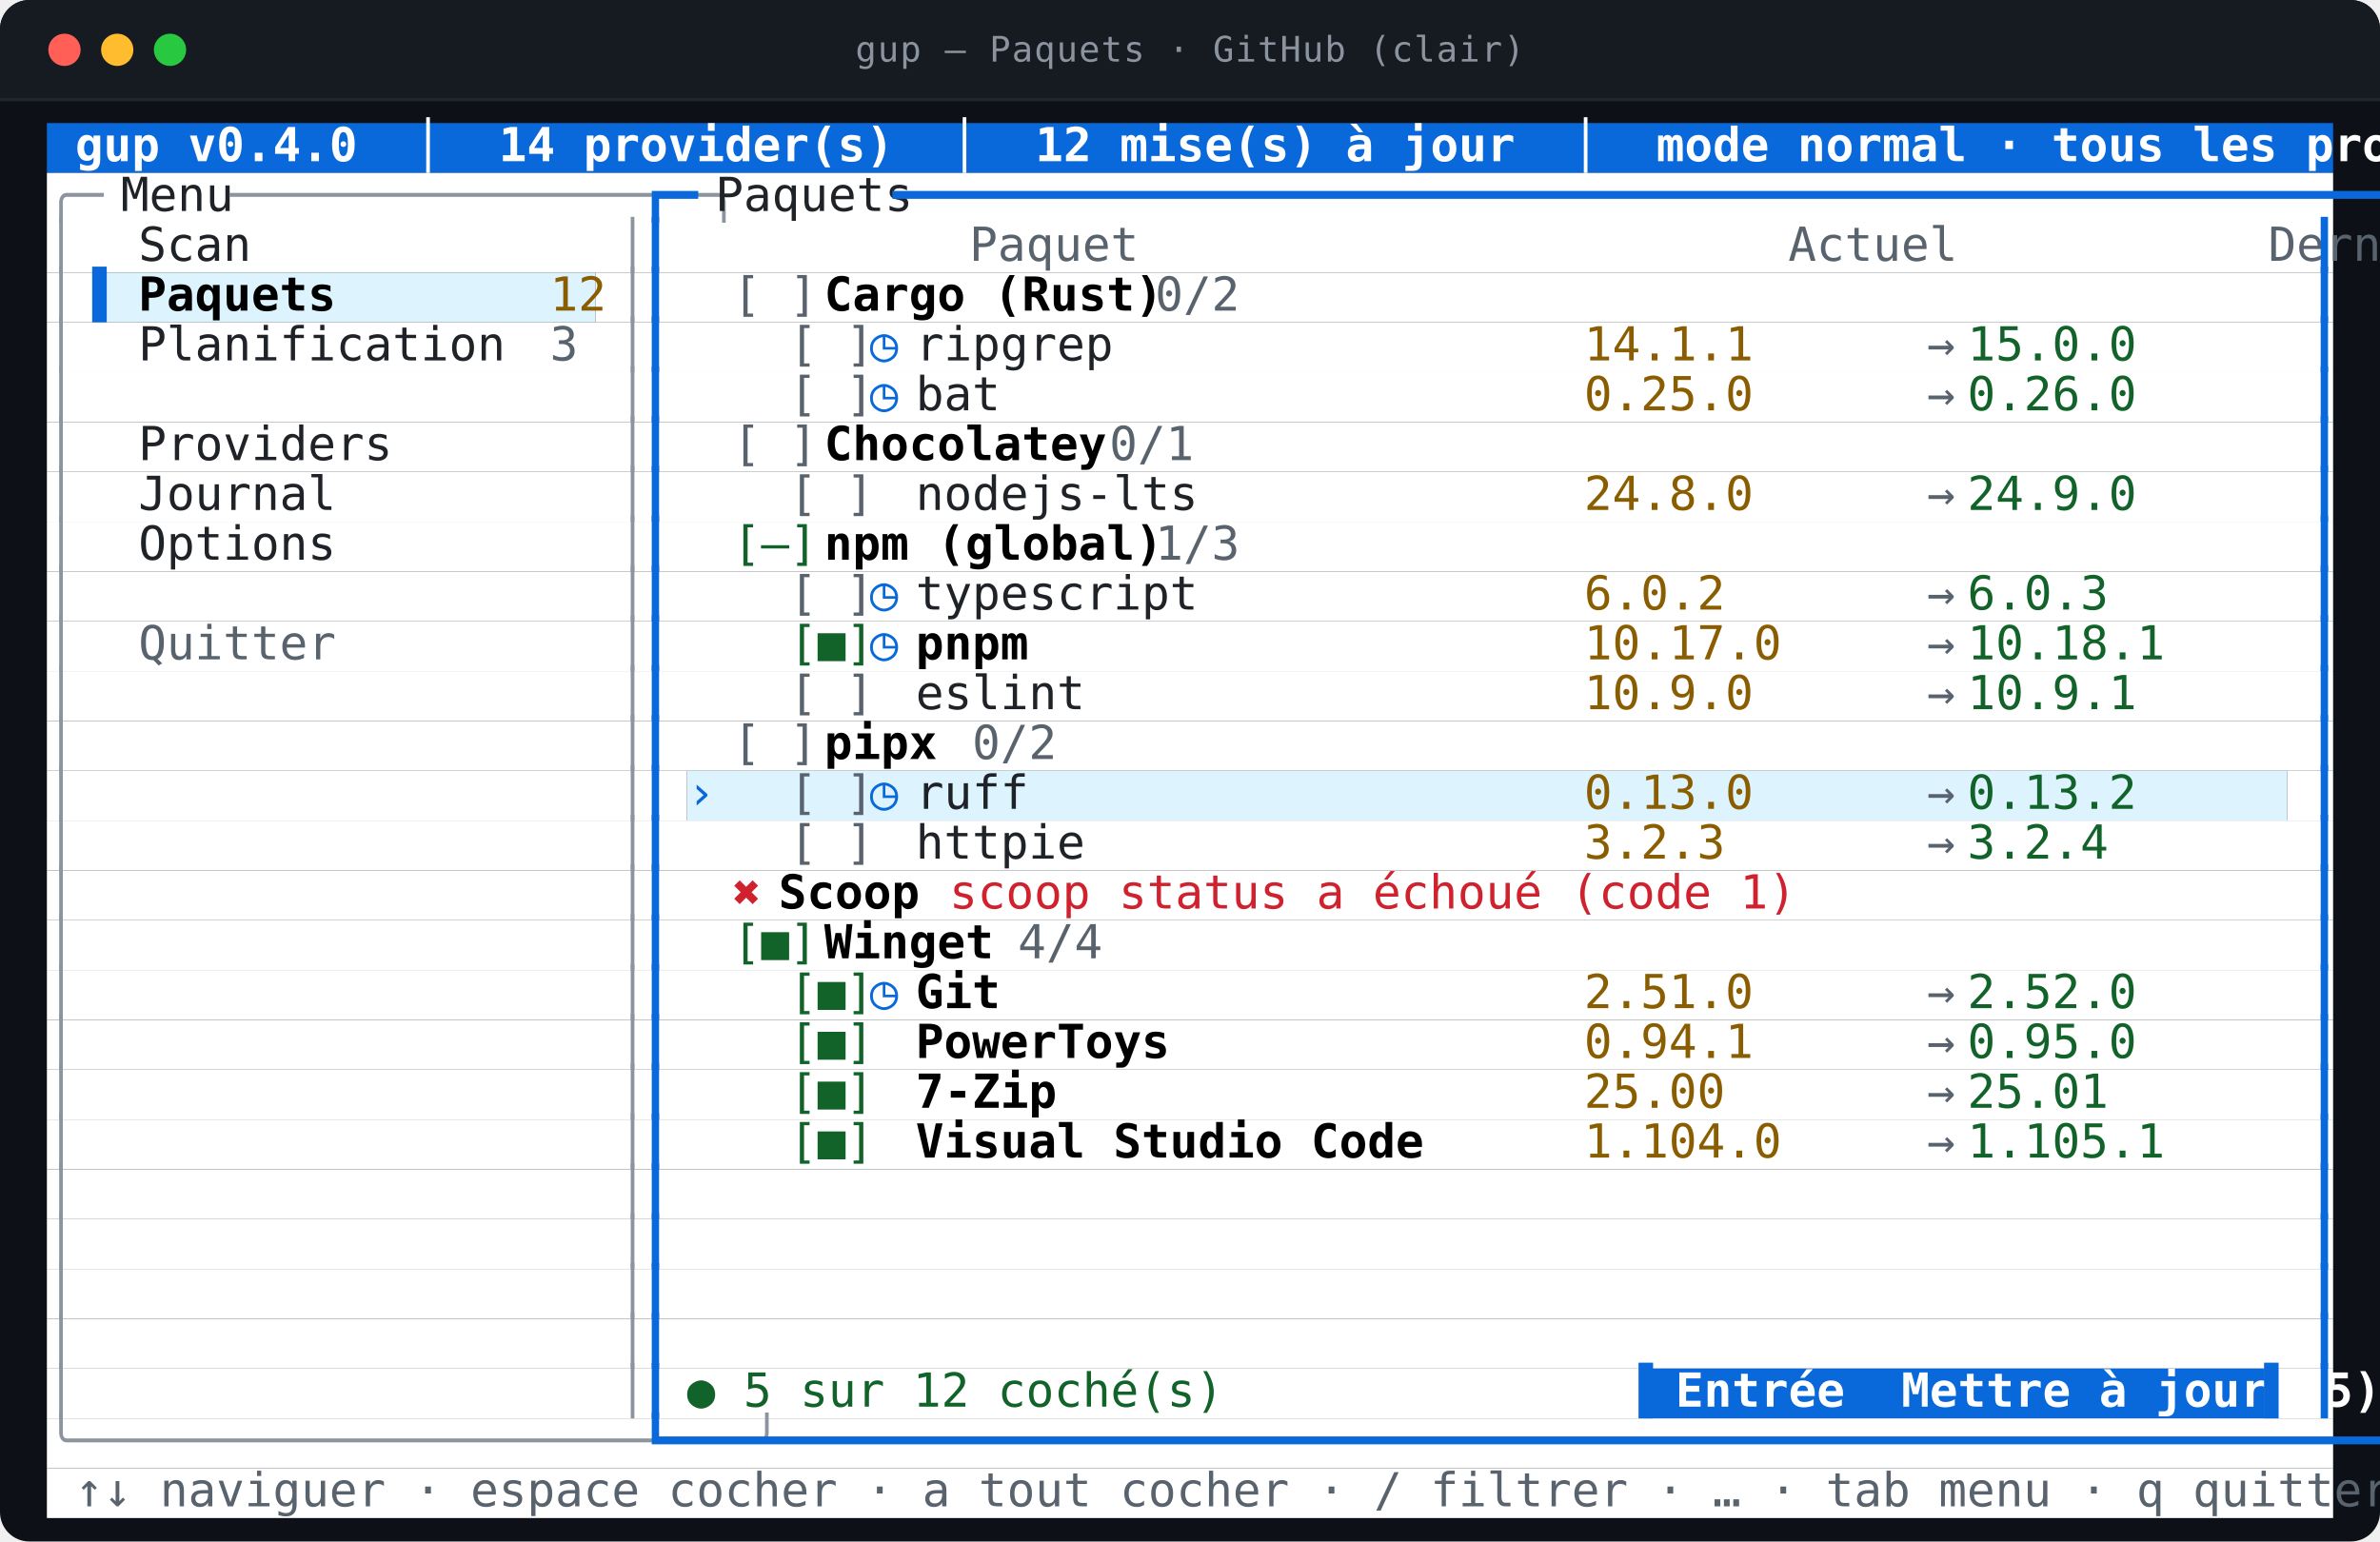
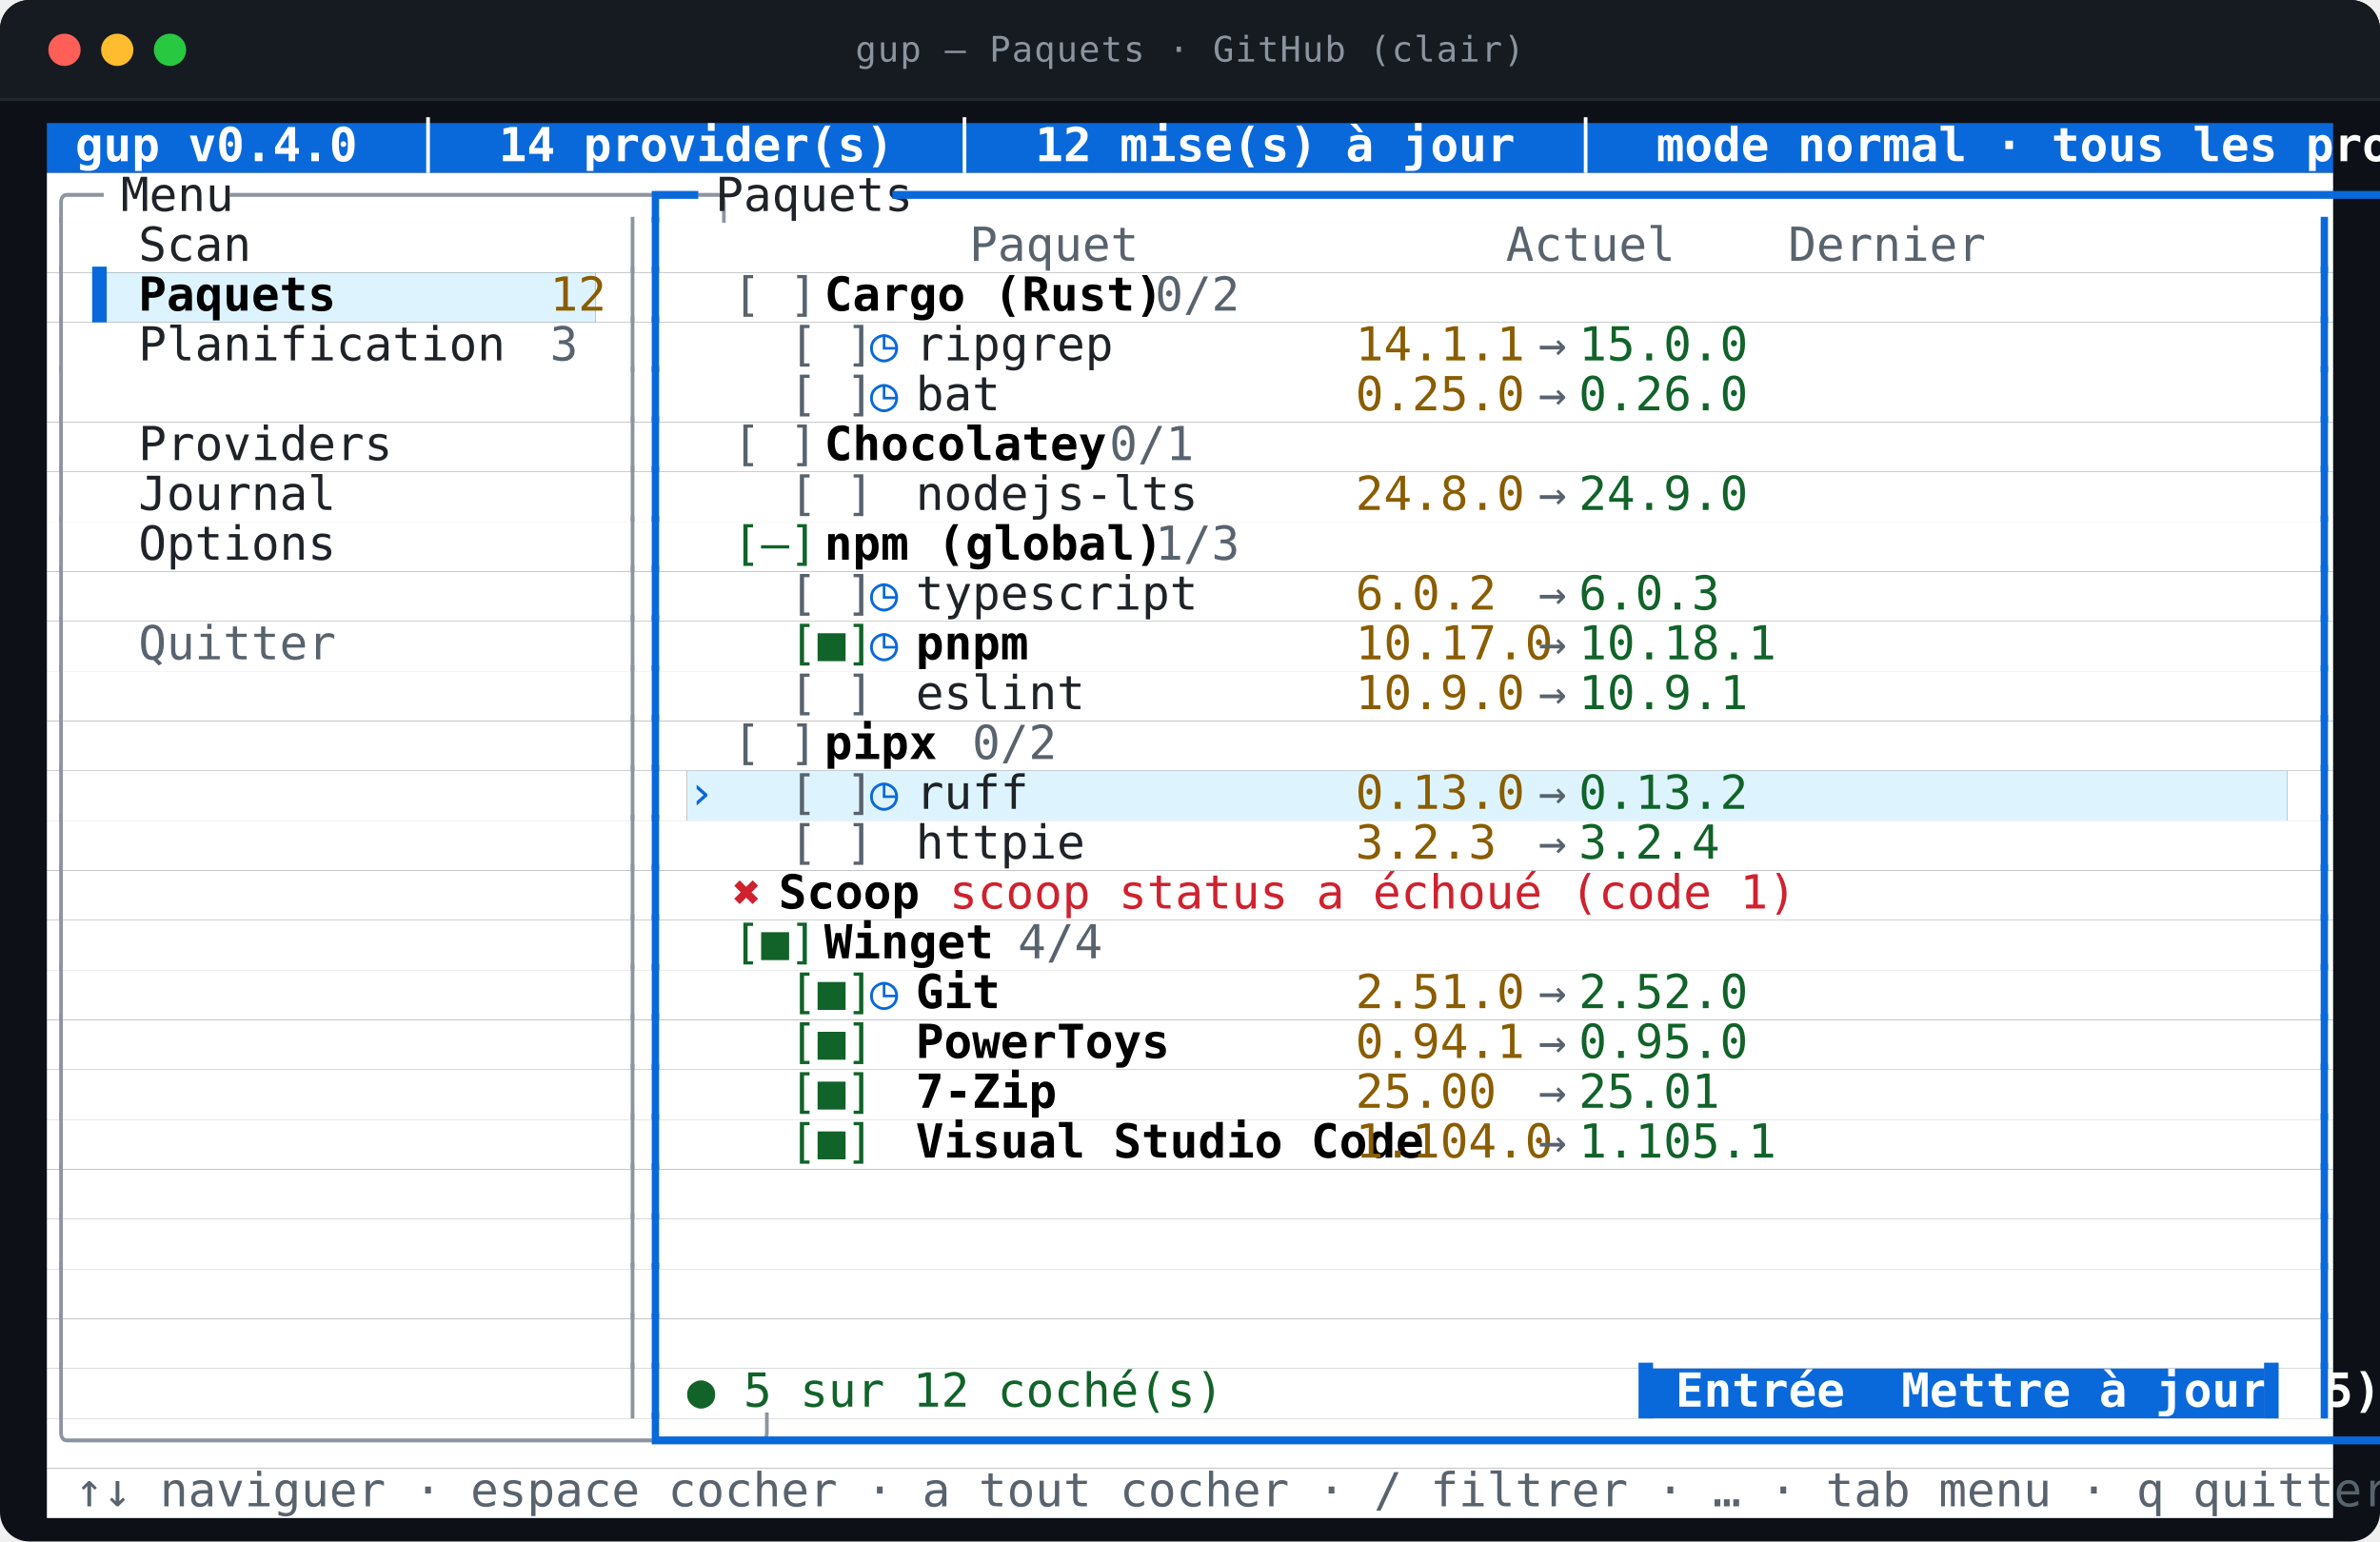
<svg xmlns="http://www.w3.org/2000/svg" viewBox="0 0 812.0 526.0" width="812.0" height="526.0" role="img" aria-labelledby="t d">
  <style>
text{font-family:ui-monospace,SFMono-Regular,"SF Mono",Menlo,Consolas,"DejaVu Sans Mono",monospace;font-size:16px}
.t{font-size:12px;letter-spacing:.4px;fill:#8b949e}
.b{font-weight:700}
.i{font-style:italic}
.u{text-decoration:underline}
.s{text-decoration:line-through}
.us{text-decoration:underline line-through}
.d{opacity:0.62}
.c0{fill:#0969da}
.c1{fill:#ffffff}
.c2{fill:#ddf4ff}
.c3{fill:#8c959f}
.c4{fill:#1f2328}
.c5{fill:#59636e}
.c6{fill:#000000}
.c7{fill:#8a5d00}
.c8{fill:#116329}
.c9{fill:#cf222e}
</style>
  <rect y="0.0" width="812.0" height="526.0" rx="10.0" fill="#0d1117" />
  <rect y="0.0" width="812.0" height="34.0" rx="10.0" fill="#161b22" />
  <rect y="24.0" width="812.0" height="10.0" fill="#161b22" />
  <line x1="0.0" y1="34.0" x2="812.0" y2="34.0" stroke="#21262d" />
  <circle cx="22.0" cy="17.0" r="5.5" fill="#ff5f57" />
  <circle cx="40.0" cy="17.0" r="5.5" fill="#febc2e" />
  <circle cx="58.0" cy="17.0" r="5.5" fill="#28c840" />
  <text class="t" x="406.0" y="21.0" text-anchor="middle">gup — Paquets · GitHub (clair)</text>
  <rect class="c0" x="16.0" y="42.0" width="780.0" height="17.0" />
  <rect class="c1" x="16.0" y="59.0" width="780.0" height="17.0" />
  <rect class="c1" x="16.0" y="76.0" width="780.0" height="17.0" />
  <rect class="c1" x="16.0" y="93.0" width="15.6" height="17.0" />
  <rect class="c2" x="31.6" y="93.0" width="171.6" height="17.0" />
  <rect class="c1" x="203.2" y="93.0" width="592.8" height="17.0" />
  <rect class="c1" x="16.0" y="110.0" width="780.0" height="17.0" />
  <rect class="c1" x="16.0" y="127.0" width="780.0" height="17.0" />
  <rect class="c1" x="16.0" y="144.0" width="780.0" height="17.0" />
  <rect class="c1" x="16.0" y="161.0" width="780.0" height="17.0" />
  <rect class="c1" x="16.0" y="178.0" width="780.0" height="17.0" />
  <rect class="c1" x="16.0" y="195.0" width="780.0" height="17.0" />
  <rect class="c1" x="16.0" y="212.0" width="780.0" height="17.0" />
  <rect class="c1" x="16.0" y="229.0" width="780.0" height="17.0" />
  <rect class="c1" x="16.0" y="246.0" width="780.0" height="17.0" />
  <rect class="c1" x="16.0" y="263.0" width="218.4" height="17.0" />
  <rect class="c2" x="234.4" y="263.0" width="546.0" height="17.0" />
  <rect class="c1" x="780.4" y="263.0" width="15.6" height="17.0" />
  <rect class="c1" x="16.0" y="280.0" width="780.0" height="17.0" />
  <rect class="c1" x="16.0" y="297.0" width="780.0" height="17.0" />
  <rect class="c1" x="16.0" y="314.0" width="780.0" height="17.0" />
  <rect class="c1" x="16.0" y="331.0" width="780.0" height="17.0" />
  <rect class="c1" x="16.0" y="348.0" width="780.0" height="17.0" />
  <rect class="c1" x="16.0" y="365.0" width="780.0" height="17.0" />
  <rect class="c1" x="16.0" y="382.0" width="780.0" height="17.0" />
  <rect class="c1" x="16.0" y="399.0" width="780.0" height="17.0" />
  <rect class="c1" x="16.0" y="416.0" width="780.0" height="17.0" />
  <rect class="c1" x="16.0" y="433.0" width="780.0" height="17.0" />
  <rect class="c1" x="16.0" y="450.0" width="780.0" height="17.0" />
  <rect class="c1" x="16.0" y="467.0" width="546.0" height="17.0" />
  <rect class="c0" x="562.0" y="467.0" width="210.6" height="17.0" />
  <rect class="c1" x="772.6" y="467.0" width="23.4" height="17.0" />
  <rect class="c1" x="16.0" y="484.0" width="780.0" height="17.0" />
  <rect class="c1" x="16.0" y="501.0" width="780.0" height="17.0" />
  <text class="c1 b" x="16.0" y="55.0" textLength="694.2" lengthAdjust="spacingAndGlyphs" xml:space="preserve"> gup v0.4.0  │  14 provider(s)  │  12 mise(s) à jour  │  mode normal · tous les providers</text>
  <text class="c3" x="16.0" y="72.0" textLength="15.6" lengthAdjust="spacingAndGlyphs" xml:space="preserve">╭─</text>
  <text class="c4" x="31.6" y="72.0" textLength="46.8" lengthAdjust="spacingAndGlyphs" xml:space="preserve"> Menu </text>
  <text class="c3" x="78.4" y="72.0" textLength="140.4" lengthAdjust="spacingAndGlyphs" xml:space="preserve">─────────────────╮</text>
  <text class="c0" x="218.8" y="72.0" textLength="15.6" lengthAdjust="spacingAndGlyphs" xml:space="preserve">┏━</text>
  <text class="c4" x="234.4" y="72.0" textLength="70.2" lengthAdjust="spacingAndGlyphs" xml:space="preserve"> Paquets </text>
  <text class="c0" x="304.6" y="72.0" textLength="491.4" lengthAdjust="spacingAndGlyphs" xml:space="preserve">━━━━━━━━━━━━━━━━━━━━━━━━━━━━━━━━━━━━━━━━━━━━━━━━━━━━━━━━━━━━━━┓</text>
  <text class="c3" x="16.0" y="89.0" textLength="7.8" lengthAdjust="spacingAndGlyphs" xml:space="preserve">│</text>
  <text class="c4" x="47.2" y="89.0" textLength="140.4" lengthAdjust="spacingAndGlyphs" xml:space="preserve">Scan              </text>
  <text class="c3" x="211.0" y="89.0" textLength="7.8" lengthAdjust="spacingAndGlyphs" xml:space="preserve">│</text>
  <text class="c0" x="218.8" y="89.0" textLength="7.8" lengthAdjust="spacingAndGlyphs" xml:space="preserve">┃</text>
-   <text class="c5" x="234.4" y="89.0" textLength="546.0" lengthAdjust="spacingAndGlyphs" xml:space="preserve">          Paquet                       Actuel           Dernier       </text>
+   <text class="c5" x="234.4" y="89.0" textLength="366.6" lengthAdjust="spacingAndGlyphs" xml:space="preserve">          Paquet             Actuel    Dernier </text>
  <text class="c0" x="788.2" y="89.0" textLength="7.8" lengthAdjust="spacingAndGlyphs" xml:space="preserve">┃</text>
  <text class="c3" x="16.0" y="106.0" textLength="7.8" lengthAdjust="spacingAndGlyphs" xml:space="preserve">│</text>
  <text class="c0" x="31.6" y="106.0" textLength="15.6" lengthAdjust="spacingAndGlyphs" xml:space="preserve">▌ </text>
  <text class="c6 b" x="47.2" y="106.0" textLength="140.4" lengthAdjust="spacingAndGlyphs" xml:space="preserve">Paquets           </text>
  <text class="c7" x="187.6" y="106.0" textLength="15.6" lengthAdjust="spacingAndGlyphs" xml:space="preserve">12</text>
  <text class="c3" x="211.0" y="106.0" textLength="7.8" lengthAdjust="spacingAndGlyphs" xml:space="preserve">│</text>
  <text class="c0" x="218.8" y="106.0" textLength="7.8" lengthAdjust="spacingAndGlyphs" xml:space="preserve">┃</text>
  <text class="c5" x="250.0" y="106.0" textLength="31.2" lengthAdjust="spacingAndGlyphs" xml:space="preserve">[ ] </text>
  <text class="c6 b" x="281.2" y="106.0" textLength="93.6" lengthAdjust="spacingAndGlyphs" xml:space="preserve">Cargo (Rust)</text>
  <text class="c5" x="374.8" y="106.0" textLength="39.0" lengthAdjust="spacingAndGlyphs" xml:space="preserve">  0/2</text>
  <text class="c0" x="788.2" y="106.0" textLength="7.8" lengthAdjust="spacingAndGlyphs" xml:space="preserve">┃</text>
  <text class="c3" x="16.0" y="123.0" textLength="7.8" lengthAdjust="spacingAndGlyphs" xml:space="preserve">│</text>
  <text class="c4" x="47.2" y="123.0" textLength="140.4" lengthAdjust="spacingAndGlyphs" xml:space="preserve">Planification     </text>
  <text class="c5" x="187.6" y="123.0" textLength="7.8" lengthAdjust="spacingAndGlyphs" xml:space="preserve">3</text>
  <text class="c3" x="211.0" y="123.0" textLength="7.8" lengthAdjust="spacingAndGlyphs" xml:space="preserve">│</text>
  <text class="c0" x="218.8" y="123.0" textLength="7.8" lengthAdjust="spacingAndGlyphs" xml:space="preserve">┃</text>
  <text class="c5" x="250.0" y="123.0" textLength="46.8" lengthAdjust="spacingAndGlyphs" xml:space="preserve">  [ ] </text>
  <text class="c0" x="296.8" y="123.0" textLength="15.6" lengthAdjust="spacingAndGlyphs" xml:space="preserve">◷ </text>
-   <text class="c4" x="312.4" y="123.0" textLength="218.4" lengthAdjust="spacingAndGlyphs" xml:space="preserve">ripgrep                     </text>
-   <text class="c7" x="530.8" y="123.0" textLength="117.0" lengthAdjust="spacingAndGlyphs" xml:space="preserve"> 14.1.1        </text>
-   <text class="c5" x="647.8" y="123.0" textLength="23.4" lengthAdjust="spacingAndGlyphs" xml:space="preserve"> → </text>
-   <text class="c8" x="671.2" y="123.0" textLength="109.2" lengthAdjust="spacingAndGlyphs" xml:space="preserve">15.0.0        </text>
+   <text class="c4" x="312.4" y="123.0" textLength="140.4" lengthAdjust="spacingAndGlyphs" xml:space="preserve">ripgrep           </text>
+   <text class="c7" x="452.8" y="123.0" textLength="62.4" lengthAdjust="spacingAndGlyphs" xml:space="preserve"> 14.1.1 </text>
+   <text class="c5" x="515.2" y="123.0" textLength="23.4" lengthAdjust="spacingAndGlyphs" xml:space="preserve"> → </text>
+   <text class="c8" x="538.6" y="123.0" textLength="54.6" lengthAdjust="spacingAndGlyphs" xml:space="preserve">15.0.0 </text>
  <text class="c0" x="788.2" y="123.0" textLength="7.8" lengthAdjust="spacingAndGlyphs" xml:space="preserve">┃</text>
  <text class="c3" x="16.0" y="140.0" textLength="7.8" lengthAdjust="spacingAndGlyphs" xml:space="preserve">│</text>
  <text class="c3" x="211.0" y="140.0" textLength="7.8" lengthAdjust="spacingAndGlyphs" xml:space="preserve">│</text>
  <text class="c0" x="218.8" y="140.0" textLength="7.8" lengthAdjust="spacingAndGlyphs" xml:space="preserve">┃</text>
  <text class="c5" x="250.0" y="140.0" textLength="46.8" lengthAdjust="spacingAndGlyphs" xml:space="preserve">  [ ] </text>
  <text class="c0" x="296.8" y="140.0" textLength="15.6" lengthAdjust="spacingAndGlyphs" xml:space="preserve">◷ </text>
-   <text class="c4" x="312.4" y="140.0" textLength="218.4" lengthAdjust="spacingAndGlyphs" xml:space="preserve">bat                         </text>
-   <text class="c7" x="530.8" y="140.0" textLength="117.0" lengthAdjust="spacingAndGlyphs" xml:space="preserve"> 0.25.0        </text>
-   <text class="c5" x="647.8" y="140.0" textLength="23.4" lengthAdjust="spacingAndGlyphs" xml:space="preserve"> → </text>
-   <text class="c8" x="671.2" y="140.0" textLength="109.2" lengthAdjust="spacingAndGlyphs" xml:space="preserve">0.26.0        </text>
+   <text class="c4" x="312.4" y="140.0" textLength="140.4" lengthAdjust="spacingAndGlyphs" xml:space="preserve">bat               </text>
+   <text class="c7" x="452.8" y="140.0" textLength="62.4" lengthAdjust="spacingAndGlyphs" xml:space="preserve"> 0.25.0 </text>
+   <text class="c5" x="515.2" y="140.0" textLength="23.4" lengthAdjust="spacingAndGlyphs" xml:space="preserve"> → </text>
+   <text class="c8" x="538.6" y="140.0" textLength="54.6" lengthAdjust="spacingAndGlyphs" xml:space="preserve">0.26.0 </text>
  <text class="c0" x="788.2" y="140.0" textLength="7.8" lengthAdjust="spacingAndGlyphs" xml:space="preserve">┃</text>
  <text class="c3" x="16.0" y="157.0" textLength="7.8" lengthAdjust="spacingAndGlyphs" xml:space="preserve">│</text>
  <text class="c4" x="47.2" y="157.0" textLength="140.4" lengthAdjust="spacingAndGlyphs" xml:space="preserve">Providers         </text>
  <text class="c3" x="211.0" y="157.0" textLength="7.8" lengthAdjust="spacingAndGlyphs" xml:space="preserve">│</text>
  <text class="c0" x="218.8" y="157.0" textLength="7.8" lengthAdjust="spacingAndGlyphs" xml:space="preserve">┃</text>
  <text class="c5" x="250.0" y="157.0" textLength="31.2" lengthAdjust="spacingAndGlyphs" xml:space="preserve">[ ] </text>
  <text class="c6 b" x="281.2" y="157.0" textLength="78.0" lengthAdjust="spacingAndGlyphs" xml:space="preserve">Chocolatey</text>
  <text class="c5" x="359.2" y="157.0" textLength="39.0" lengthAdjust="spacingAndGlyphs" xml:space="preserve">  0/1</text>
  <text class="c0" x="788.2" y="157.0" textLength="7.8" lengthAdjust="spacingAndGlyphs" xml:space="preserve">┃</text>
  <text class="c3" x="16.0" y="174.0" textLength="7.8" lengthAdjust="spacingAndGlyphs" xml:space="preserve">│</text>
  <text class="c4" x="47.2" y="174.0" textLength="140.4" lengthAdjust="spacingAndGlyphs" xml:space="preserve">Journal           </text>
  <text class="c3" x="211.0" y="174.0" textLength="7.8" lengthAdjust="spacingAndGlyphs" xml:space="preserve">│</text>
  <text class="c0" x="218.8" y="174.0" textLength="7.8" lengthAdjust="spacingAndGlyphs" xml:space="preserve">┃</text>
  <text class="c5" x="250.0" y="174.0" textLength="46.8" lengthAdjust="spacingAndGlyphs" xml:space="preserve">  [ ] </text>
-   <text class="c4" x="312.4" y="174.0" textLength="218.4" lengthAdjust="spacingAndGlyphs" xml:space="preserve">nodejs-lts                  </text>
-   <text class="c7" x="530.8" y="174.0" textLength="117.0" lengthAdjust="spacingAndGlyphs" xml:space="preserve"> 24.8.0        </text>
-   <text class="c5" x="647.8" y="174.0" textLength="23.4" lengthAdjust="spacingAndGlyphs" xml:space="preserve"> → </text>
-   <text class="c8" x="671.2" y="174.0" textLength="109.2" lengthAdjust="spacingAndGlyphs" xml:space="preserve">24.9.0        </text>
+   <text class="c4" x="312.4" y="174.0" textLength="140.4" lengthAdjust="spacingAndGlyphs" xml:space="preserve">nodejs-lts        </text>
+   <text class="c7" x="452.8" y="174.0" textLength="62.4" lengthAdjust="spacingAndGlyphs" xml:space="preserve"> 24.8.0 </text>
+   <text class="c5" x="515.2" y="174.0" textLength="23.4" lengthAdjust="spacingAndGlyphs" xml:space="preserve"> → </text>
+   <text class="c8" x="538.6" y="174.0" textLength="54.6" lengthAdjust="spacingAndGlyphs" xml:space="preserve">24.9.0 </text>
  <text class="c0" x="788.2" y="174.0" textLength="7.8" lengthAdjust="spacingAndGlyphs" xml:space="preserve">┃</text>
  <text class="c3" x="16.0" y="191.0" textLength="7.8" lengthAdjust="spacingAndGlyphs" xml:space="preserve">│</text>
  <text class="c4" x="47.2" y="191.0" textLength="140.4" lengthAdjust="spacingAndGlyphs" xml:space="preserve">Options           </text>
  <text class="c3" x="211.0" y="191.0" textLength="7.8" lengthAdjust="spacingAndGlyphs" xml:space="preserve">│</text>
  <text class="c0" x="218.8" y="191.0" textLength="7.8" lengthAdjust="spacingAndGlyphs" xml:space="preserve">┃</text>
  <text class="c8" x="250.0" y="191.0" textLength="31.2" lengthAdjust="spacingAndGlyphs" xml:space="preserve">[–] </text>
  <text class="c6 b" x="281.2" y="191.0" textLength="93.6" lengthAdjust="spacingAndGlyphs" xml:space="preserve">npm (global)</text>
  <text class="c5" x="374.8" y="191.0" textLength="39.0" lengthAdjust="spacingAndGlyphs" xml:space="preserve">  1/3</text>
  <text class="c0" x="788.2" y="191.0" textLength="7.8" lengthAdjust="spacingAndGlyphs" xml:space="preserve">┃</text>
  <text class="c3" x="16.0" y="208.0" textLength="7.8" lengthAdjust="spacingAndGlyphs" xml:space="preserve">│</text>
  <text class="c3" x="211.0" y="208.0" textLength="7.8" lengthAdjust="spacingAndGlyphs" xml:space="preserve">│</text>
  <text class="c0" x="218.8" y="208.0" textLength="7.8" lengthAdjust="spacingAndGlyphs" xml:space="preserve">┃</text>
  <text class="c5" x="250.0" y="208.0" textLength="46.8" lengthAdjust="spacingAndGlyphs" xml:space="preserve">  [ ] </text>
  <text class="c0" x="296.8" y="208.0" textLength="15.6" lengthAdjust="spacingAndGlyphs" xml:space="preserve">◷ </text>
-   <text class="c4" x="312.4" y="208.0" textLength="218.4" lengthAdjust="spacingAndGlyphs" xml:space="preserve">typescript                  </text>
-   <text class="c7" x="530.8" y="208.0" textLength="117.0" lengthAdjust="spacingAndGlyphs" xml:space="preserve"> 6.0.2         </text>
-   <text class="c5" x="647.8" y="208.0" textLength="23.4" lengthAdjust="spacingAndGlyphs" xml:space="preserve"> → </text>
-   <text class="c8" x="671.2" y="208.0" textLength="109.2" lengthAdjust="spacingAndGlyphs" xml:space="preserve">6.0.3         </text>
+   <text class="c4" x="312.4" y="208.0" textLength="140.4" lengthAdjust="spacingAndGlyphs" xml:space="preserve">typescript        </text>
+   <text class="c7" x="452.8" y="208.0" textLength="62.4" lengthAdjust="spacingAndGlyphs" xml:space="preserve"> 6.0.2  </text>
+   <text class="c5" x="515.2" y="208.0" textLength="23.4" lengthAdjust="spacingAndGlyphs" xml:space="preserve"> → </text>
+   <text class="c8" x="538.6" y="208.0" textLength="54.6" lengthAdjust="spacingAndGlyphs" xml:space="preserve">6.0.3  </text>
  <text class="c0" x="788.2" y="208.0" textLength="7.8" lengthAdjust="spacingAndGlyphs" xml:space="preserve">┃</text>
  <text class="c3" x="16.0" y="225.0" textLength="7.8" lengthAdjust="spacingAndGlyphs" xml:space="preserve">│</text>
  <text class="c5" x="47.2" y="225.0" textLength="140.4" lengthAdjust="spacingAndGlyphs" xml:space="preserve">Quitter           </text>
  <text class="c3" x="211.0" y="225.0" textLength="7.8" lengthAdjust="spacingAndGlyphs" xml:space="preserve">│</text>
  <text class="c0" x="218.8" y="225.0" textLength="7.8" lengthAdjust="spacingAndGlyphs" xml:space="preserve">┃</text>
  <text class="c8" x="250.0" y="225.0" textLength="46.8" lengthAdjust="spacingAndGlyphs" xml:space="preserve">  [■] </text>
  <text class="c0" x="296.8" y="225.0" textLength="15.6" lengthAdjust="spacingAndGlyphs" xml:space="preserve">◷ </text>
-   <text class="c6 b" x="312.4" y="225.0" textLength="218.4" lengthAdjust="spacingAndGlyphs" xml:space="preserve">pnpm                        </text>
-   <text class="c7" x="530.8" y="225.0" textLength="117.0" lengthAdjust="spacingAndGlyphs" xml:space="preserve"> 10.17.0       </text>
-   <text class="c5" x="647.8" y="225.0" textLength="23.4" lengthAdjust="spacingAndGlyphs" xml:space="preserve"> → </text>
-   <text class="c8" x="671.2" y="225.0" textLength="109.2" lengthAdjust="spacingAndGlyphs" xml:space="preserve">10.18.1       </text>
+   <text class="c6 b" x="312.4" y="225.0" textLength="140.4" lengthAdjust="spacingAndGlyphs" xml:space="preserve">pnpm              </text>
+   <text class="c7" x="452.8" y="225.0" textLength="62.4" lengthAdjust="spacingAndGlyphs" xml:space="preserve"> 10.17.0</text>
+   <text class="c5" x="515.2" y="225.0" textLength="23.4" lengthAdjust="spacingAndGlyphs" xml:space="preserve"> → </text>
+   <text class="c8" x="538.6" y="225.0" textLength="54.6" lengthAdjust="spacingAndGlyphs" xml:space="preserve">10.18.1</text>
  <text class="c0" x="788.2" y="225.0" textLength="7.8" lengthAdjust="spacingAndGlyphs" xml:space="preserve">┃</text>
  <text class="c3" x="16.0" y="242.0" textLength="7.8" lengthAdjust="spacingAndGlyphs" xml:space="preserve">│</text>
  <text class="c3" x="211.0" y="242.0" textLength="7.8" lengthAdjust="spacingAndGlyphs" xml:space="preserve">│</text>
  <text class="c0" x="218.8" y="242.0" textLength="7.8" lengthAdjust="spacingAndGlyphs" xml:space="preserve">┃</text>
  <text class="c5" x="250.0" y="242.0" textLength="46.8" lengthAdjust="spacingAndGlyphs" xml:space="preserve">  [ ] </text>
-   <text class="c4" x="312.4" y="242.0" textLength="218.4" lengthAdjust="spacingAndGlyphs" xml:space="preserve">eslint                      </text>
-   <text class="c7" x="530.8" y="242.0" textLength="117.0" lengthAdjust="spacingAndGlyphs" xml:space="preserve"> 10.9.0        </text>
-   <text class="c5" x="647.8" y="242.0" textLength="23.4" lengthAdjust="spacingAndGlyphs" xml:space="preserve"> → </text>
-   <text class="c8" x="671.2" y="242.0" textLength="109.2" lengthAdjust="spacingAndGlyphs" xml:space="preserve">10.9.1        </text>
+   <text class="c4" x="312.4" y="242.0" textLength="140.4" lengthAdjust="spacingAndGlyphs" xml:space="preserve">eslint            </text>
+   <text class="c7" x="452.8" y="242.0" textLength="62.4" lengthAdjust="spacingAndGlyphs" xml:space="preserve"> 10.9.0 </text>
+   <text class="c5" x="515.2" y="242.0" textLength="23.4" lengthAdjust="spacingAndGlyphs" xml:space="preserve"> → </text>
+   <text class="c8" x="538.6" y="242.0" textLength="54.6" lengthAdjust="spacingAndGlyphs" xml:space="preserve">10.9.1 </text>
  <text class="c0" x="788.2" y="242.0" textLength="7.8" lengthAdjust="spacingAndGlyphs" xml:space="preserve">┃</text>
  <text class="c3" x="16.0" y="259.0" textLength="7.8" lengthAdjust="spacingAndGlyphs" xml:space="preserve">│</text>
  <text class="c3" x="211.0" y="259.0" textLength="7.8" lengthAdjust="spacingAndGlyphs" xml:space="preserve">│</text>
  <text class="c0" x="218.8" y="259.0" textLength="7.8" lengthAdjust="spacingAndGlyphs" xml:space="preserve">┃</text>
  <text class="c5" x="250.0" y="259.0" textLength="31.2" lengthAdjust="spacingAndGlyphs" xml:space="preserve">[ ] </text>
  <text class="c6 b" x="281.2" y="259.0" textLength="31.2" lengthAdjust="spacingAndGlyphs" xml:space="preserve">pipx</text>
  <text class="c5" x="312.4" y="259.0" textLength="39.0" lengthAdjust="spacingAndGlyphs" xml:space="preserve">  0/2</text>
  <text class="c0" x="788.2" y="259.0" textLength="7.8" lengthAdjust="spacingAndGlyphs" xml:space="preserve">┃</text>
  <text class="c3" x="16.0" y="276.0" textLength="7.8" lengthAdjust="spacingAndGlyphs" xml:space="preserve">│</text>
  <text class="c3" x="211.0" y="276.0" textLength="7.8" lengthAdjust="spacingAndGlyphs" xml:space="preserve">│</text>
  <text class="c0" x="218.8" y="276.0" textLength="7.8" lengthAdjust="spacingAndGlyphs" xml:space="preserve">┃</text>
  <text class="c0" x="234.4" y="276.0" textLength="15.6" lengthAdjust="spacingAndGlyphs" xml:space="preserve">› </text>
  <text class="c5" x="250.0" y="276.0" textLength="46.8" lengthAdjust="spacingAndGlyphs" xml:space="preserve">  [ ] </text>
  <text class="c0" x="296.8" y="276.0" textLength="15.6" lengthAdjust="spacingAndGlyphs" xml:space="preserve">◷ </text>
-   <text class="c4" x="312.4" y="276.0" textLength="218.4" lengthAdjust="spacingAndGlyphs" xml:space="preserve">ruff                        </text>
-   <text class="c7" x="530.8" y="276.0" textLength="117.0" lengthAdjust="spacingAndGlyphs" xml:space="preserve"> 0.13.0        </text>
-   <text class="c5" x="647.8" y="276.0" textLength="23.4" lengthAdjust="spacingAndGlyphs" xml:space="preserve"> → </text>
-   <text class="c8" x="671.2" y="276.0" textLength="109.2" lengthAdjust="spacingAndGlyphs" xml:space="preserve">0.13.2        </text>
+   <text class="c4" x="312.4" y="276.0" textLength="140.4" lengthAdjust="spacingAndGlyphs" xml:space="preserve">ruff              </text>
+   <text class="c7" x="452.8" y="276.0" textLength="62.4" lengthAdjust="spacingAndGlyphs" xml:space="preserve"> 0.13.0 </text>
+   <text class="c5" x="515.2" y="276.0" textLength="23.4" lengthAdjust="spacingAndGlyphs" xml:space="preserve"> → </text>
+   <text class="c8" x="538.6" y="276.0" textLength="54.6" lengthAdjust="spacingAndGlyphs" xml:space="preserve">0.13.2 </text>
  <text class="c0" x="788.2" y="276.0" textLength="7.8" lengthAdjust="spacingAndGlyphs" xml:space="preserve">┃</text>
  <text class="c3" x="16.0" y="293.0" textLength="7.8" lengthAdjust="spacingAndGlyphs" xml:space="preserve">│</text>
  <text class="c3" x="211.0" y="293.0" textLength="7.8" lengthAdjust="spacingAndGlyphs" xml:space="preserve">│</text>
  <text class="c0" x="218.8" y="293.0" textLength="7.8" lengthAdjust="spacingAndGlyphs" xml:space="preserve">┃</text>
  <text class="c5" x="250.0" y="293.0" textLength="46.8" lengthAdjust="spacingAndGlyphs" xml:space="preserve">  [ ] </text>
-   <text class="c4" x="312.4" y="293.0" textLength="218.4" lengthAdjust="spacingAndGlyphs" xml:space="preserve">httpie                      </text>
-   <text class="c7" x="530.8" y="293.0" textLength="117.0" lengthAdjust="spacingAndGlyphs" xml:space="preserve"> 3.2.3         </text>
-   <text class="c5" x="647.8" y="293.0" textLength="23.4" lengthAdjust="spacingAndGlyphs" xml:space="preserve"> → </text>
-   <text class="c8" x="671.2" y="293.0" textLength="109.2" lengthAdjust="spacingAndGlyphs" xml:space="preserve">3.2.4         </text>
+   <text class="c4" x="312.4" y="293.0" textLength="140.4" lengthAdjust="spacingAndGlyphs" xml:space="preserve">httpie            </text>
+   <text class="c7" x="452.8" y="293.0" textLength="62.4" lengthAdjust="spacingAndGlyphs" xml:space="preserve"> 3.2.3  </text>
+   <text class="c5" x="515.2" y="293.0" textLength="23.4" lengthAdjust="spacingAndGlyphs" xml:space="preserve"> → </text>
+   <text class="c8" x="538.6" y="293.0" textLength="54.6" lengthAdjust="spacingAndGlyphs" xml:space="preserve">3.2.4  </text>
  <text class="c0" x="788.2" y="293.0" textLength="7.8" lengthAdjust="spacingAndGlyphs" xml:space="preserve">┃</text>
  <text class="c3" x="16.0" y="310.0" textLength="7.8" lengthAdjust="spacingAndGlyphs" xml:space="preserve">│</text>
  <text class="c3" x="211.0" y="310.0" textLength="7.8" lengthAdjust="spacingAndGlyphs" xml:space="preserve">│</text>
  <text class="c0" x="218.8" y="310.0" textLength="7.8" lengthAdjust="spacingAndGlyphs" xml:space="preserve">┃</text>
  <text class="c9" x="250.0" y="310.0" textLength="15.6" lengthAdjust="spacingAndGlyphs" xml:space="preserve">✖ </text>
  <text class="c6 b" x="265.6" y="310.0" textLength="39.0" lengthAdjust="spacingAndGlyphs" xml:space="preserve">Scoop</text>
  <text class="c9" x="304.6" y="310.0" textLength="249.6" lengthAdjust="spacingAndGlyphs" xml:space="preserve">  scoop status a échoué (code 1)</text>
  <text class="c0" x="788.2" y="310.0" textLength="7.8" lengthAdjust="spacingAndGlyphs" xml:space="preserve">┃</text>
  <text class="c3" x="16.0" y="327.0" textLength="7.8" lengthAdjust="spacingAndGlyphs" xml:space="preserve">│</text>
  <text class="c3" x="211.0" y="327.0" textLength="7.8" lengthAdjust="spacingAndGlyphs" xml:space="preserve">│</text>
  <text class="c0" x="218.8" y="327.0" textLength="7.8" lengthAdjust="spacingAndGlyphs" xml:space="preserve">┃</text>
  <text class="c8" x="250.0" y="327.0" textLength="31.2" lengthAdjust="spacingAndGlyphs" xml:space="preserve">[■] </text>
  <text class="c6 b" x="281.2" y="327.0" textLength="46.8" lengthAdjust="spacingAndGlyphs" xml:space="preserve">Winget</text>
  <text class="c5" x="328.0" y="327.0" textLength="39.0" lengthAdjust="spacingAndGlyphs" xml:space="preserve">  4/4</text>
  <text class="c0" x="788.2" y="327.0" textLength="7.8" lengthAdjust="spacingAndGlyphs" xml:space="preserve">┃</text>
  <text class="c3" x="16.0" y="344.0" textLength="7.8" lengthAdjust="spacingAndGlyphs" xml:space="preserve">│</text>
  <text class="c3" x="211.0" y="344.0" textLength="7.8" lengthAdjust="spacingAndGlyphs" xml:space="preserve">│</text>
  <text class="c0" x="218.8" y="344.0" textLength="7.8" lengthAdjust="spacingAndGlyphs" xml:space="preserve">┃</text>
  <text class="c8" x="250.0" y="344.0" textLength="46.8" lengthAdjust="spacingAndGlyphs" xml:space="preserve">  [■] </text>
  <text class="c0" x="296.8" y="344.0" textLength="15.6" lengthAdjust="spacingAndGlyphs" xml:space="preserve">◷ </text>
-   <text class="c6 b" x="312.4" y="344.0" textLength="218.4" lengthAdjust="spacingAndGlyphs" xml:space="preserve">Git                         </text>
-   <text class="c7" x="530.8" y="344.0" textLength="117.0" lengthAdjust="spacingAndGlyphs" xml:space="preserve"> 2.51.0        </text>
-   <text class="c5" x="647.8" y="344.0" textLength="23.4" lengthAdjust="spacingAndGlyphs" xml:space="preserve"> → </text>
-   <text class="c8" x="671.2" y="344.0" textLength="109.2" lengthAdjust="spacingAndGlyphs" xml:space="preserve">2.52.0        </text>
+   <text class="c6 b" x="312.4" y="344.0" textLength="140.4" lengthAdjust="spacingAndGlyphs" xml:space="preserve">Git               </text>
+   <text class="c7" x="452.8" y="344.0" textLength="62.4" lengthAdjust="spacingAndGlyphs" xml:space="preserve"> 2.51.0 </text>
+   <text class="c5" x="515.2" y="344.0" textLength="23.4" lengthAdjust="spacingAndGlyphs" xml:space="preserve"> → </text>
+   <text class="c8" x="538.6" y="344.0" textLength="54.6" lengthAdjust="spacingAndGlyphs" xml:space="preserve">2.52.0 </text>
  <text class="c0" x="788.2" y="344.0" textLength="7.8" lengthAdjust="spacingAndGlyphs" xml:space="preserve">┃</text>
  <text class="c3" x="16.0" y="361.0" textLength="7.8" lengthAdjust="spacingAndGlyphs" xml:space="preserve">│</text>
  <text class="c3" x="211.0" y="361.0" textLength="7.8" lengthAdjust="spacingAndGlyphs" xml:space="preserve">│</text>
  <text class="c0" x="218.8" y="361.0" textLength="7.8" lengthAdjust="spacingAndGlyphs" xml:space="preserve">┃</text>
  <text class="c8" x="250.0" y="361.0" textLength="46.8" lengthAdjust="spacingAndGlyphs" xml:space="preserve">  [■] </text>
-   <text class="c6 b" x="312.4" y="361.0" textLength="218.4" lengthAdjust="spacingAndGlyphs" xml:space="preserve">PowerToys                   </text>
-   <text class="c7" x="530.8" y="361.0" textLength="117.0" lengthAdjust="spacingAndGlyphs" xml:space="preserve"> 0.94.1        </text>
-   <text class="c5" x="647.8" y="361.0" textLength="23.4" lengthAdjust="spacingAndGlyphs" xml:space="preserve"> → </text>
-   <text class="c8" x="671.2" y="361.0" textLength="109.2" lengthAdjust="spacingAndGlyphs" xml:space="preserve">0.95.0        </text>
+   <text class="c6 b" x="312.4" y="361.0" textLength="140.4" lengthAdjust="spacingAndGlyphs" xml:space="preserve">PowerToys         </text>
+   <text class="c7" x="452.8" y="361.0" textLength="62.4" lengthAdjust="spacingAndGlyphs" xml:space="preserve"> 0.94.1 </text>
+   <text class="c5" x="515.2" y="361.0" textLength="23.4" lengthAdjust="spacingAndGlyphs" xml:space="preserve"> → </text>
+   <text class="c8" x="538.6" y="361.0" textLength="54.6" lengthAdjust="spacingAndGlyphs" xml:space="preserve">0.95.0 </text>
  <text class="c0" x="788.2" y="361.0" textLength="7.8" lengthAdjust="spacingAndGlyphs" xml:space="preserve">┃</text>
  <text class="c3" x="16.0" y="378.0" textLength="7.8" lengthAdjust="spacingAndGlyphs" xml:space="preserve">│</text>
  <text class="c3" x="211.0" y="378.0" textLength="7.8" lengthAdjust="spacingAndGlyphs" xml:space="preserve">│</text>
  <text class="c0" x="218.8" y="378.0" textLength="7.8" lengthAdjust="spacingAndGlyphs" xml:space="preserve">┃</text>
  <text class="c8" x="250.0" y="378.0" textLength="46.8" lengthAdjust="spacingAndGlyphs" xml:space="preserve">  [■] </text>
-   <text class="c6 b" x="312.4" y="378.0" textLength="218.4" lengthAdjust="spacingAndGlyphs" xml:space="preserve">7-Zip                       </text>
-   <text class="c7" x="530.8" y="378.0" textLength="117.0" lengthAdjust="spacingAndGlyphs" xml:space="preserve"> 25.00         </text>
-   <text class="c5" x="647.8" y="378.0" textLength="23.4" lengthAdjust="spacingAndGlyphs" xml:space="preserve"> → </text>
-   <text class="c8" x="671.2" y="378.0" textLength="109.2" lengthAdjust="spacingAndGlyphs" xml:space="preserve">25.01         </text>
+   <text class="c6 b" x="312.4" y="378.0" textLength="140.4" lengthAdjust="spacingAndGlyphs" xml:space="preserve">7-Zip             </text>
+   <text class="c7" x="452.8" y="378.0" textLength="62.4" lengthAdjust="spacingAndGlyphs" xml:space="preserve"> 25.00  </text>
+   <text class="c5" x="515.2" y="378.0" textLength="23.4" lengthAdjust="spacingAndGlyphs" xml:space="preserve"> → </text>
+   <text class="c8" x="538.6" y="378.0" textLength="54.6" lengthAdjust="spacingAndGlyphs" xml:space="preserve">25.01  </text>
  <text class="c0" x="788.2" y="378.0" textLength="7.8" lengthAdjust="spacingAndGlyphs" xml:space="preserve">┃</text>
  <text class="c3" x="16.0" y="395.0" textLength="7.8" lengthAdjust="spacingAndGlyphs" xml:space="preserve">│</text>
  <text class="c3" x="211.0" y="395.0" textLength="7.8" lengthAdjust="spacingAndGlyphs" xml:space="preserve">│</text>
  <text class="c0" x="218.8" y="395.0" textLength="7.8" lengthAdjust="spacingAndGlyphs" xml:space="preserve">┃</text>
  <text class="c8" x="250.0" y="395.0" textLength="46.8" lengthAdjust="spacingAndGlyphs" xml:space="preserve">  [■] </text>
-   <text class="c6 b" x="312.4" y="395.0" textLength="218.4" lengthAdjust="spacingAndGlyphs" xml:space="preserve">Visual Studio Code          </text>
-   <text class="c7" x="530.8" y="395.0" textLength="117.0" lengthAdjust="spacingAndGlyphs" xml:space="preserve"> 1.104.0       </text>
-   <text class="c5" x="647.8" y="395.0" textLength="23.4" lengthAdjust="spacingAndGlyphs" xml:space="preserve"> → </text>
-   <text class="c8" x="671.2" y="395.0" textLength="109.2" lengthAdjust="spacingAndGlyphs" xml:space="preserve">1.105.1       </text>
+   <text class="c6 b" x="312.4" y="395.0" textLength="140.4" lengthAdjust="spacingAndGlyphs" xml:space="preserve">Visual Studio Code</text>
+   <text class="c7" x="452.8" y="395.0" textLength="62.4" lengthAdjust="spacingAndGlyphs" xml:space="preserve"> 1.104.0</text>
+   <text class="c5" x="515.2" y="395.0" textLength="23.4" lengthAdjust="spacingAndGlyphs" xml:space="preserve"> → </text>
+   <text class="c8" x="538.6" y="395.0" textLength="54.6" lengthAdjust="spacingAndGlyphs" xml:space="preserve">1.105.1</text>
  <text class="c0" x="788.2" y="395.0" textLength="7.8" lengthAdjust="spacingAndGlyphs" xml:space="preserve">┃</text>
  <text class="c3" x="16.0" y="412.0" textLength="7.8" lengthAdjust="spacingAndGlyphs" xml:space="preserve">│</text>
  <text class="c3" x="211.0" y="412.0" textLength="7.8" lengthAdjust="spacingAndGlyphs" xml:space="preserve">│</text>
  <text class="c0" x="218.8" y="412.0" textLength="7.8" lengthAdjust="spacingAndGlyphs" xml:space="preserve">┃</text>
  <text class="c0" x="788.2" y="412.0" textLength="7.8" lengthAdjust="spacingAndGlyphs" xml:space="preserve">┃</text>
  <text class="c3" x="16.0" y="429.0" textLength="7.8" lengthAdjust="spacingAndGlyphs" xml:space="preserve">│</text>
  <text class="c3" x="211.0" y="429.0" textLength="7.8" lengthAdjust="spacingAndGlyphs" xml:space="preserve">│</text>
  <text class="c0" x="218.8" y="429.0" textLength="7.8" lengthAdjust="spacingAndGlyphs" xml:space="preserve">┃</text>
  <text class="c0" x="788.2" y="429.0" textLength="7.8" lengthAdjust="spacingAndGlyphs" xml:space="preserve">┃</text>
  <text class="c3" x="16.0" y="446.0" textLength="7.8" lengthAdjust="spacingAndGlyphs" xml:space="preserve">│</text>
  <text class="c3" x="211.0" y="446.0" textLength="7.8" lengthAdjust="spacingAndGlyphs" xml:space="preserve">│</text>
  <text class="c0" x="218.8" y="446.0" textLength="7.8" lengthAdjust="spacingAndGlyphs" xml:space="preserve">┃</text>
  <text class="c0" x="788.2" y="446.0" textLength="7.8" lengthAdjust="spacingAndGlyphs" xml:space="preserve">┃</text>
  <text class="c3" x="16.0" y="463.0" textLength="7.8" lengthAdjust="spacingAndGlyphs" xml:space="preserve">│</text>
  <text class="c3" x="211.0" y="463.0" textLength="7.8" lengthAdjust="spacingAndGlyphs" xml:space="preserve">│</text>
  <text class="c0" x="218.8" y="463.0" textLength="7.8" lengthAdjust="spacingAndGlyphs" xml:space="preserve">┃</text>
  <text class="c0" x="788.2" y="463.0" textLength="7.8" lengthAdjust="spacingAndGlyphs" xml:space="preserve">┃</text>
  <text class="c3" x="16.0" y="480.0" textLength="7.8" lengthAdjust="spacingAndGlyphs" xml:space="preserve">│</text>
  <text class="c3" x="211.0" y="480.0" textLength="7.8" lengthAdjust="spacingAndGlyphs" xml:space="preserve">│</text>
  <text class="c0" x="218.8" y="480.0" textLength="7.8" lengthAdjust="spacingAndGlyphs" xml:space="preserve">┃</text>
  <text class="c8" x="234.4" y="480.0" textLength="312.0" lengthAdjust="spacingAndGlyphs" xml:space="preserve">● 5 sur 12 coché(s)                     </text>
  <text class="c0" x="554.2" y="480.0" textLength="7.8" lengthAdjust="spacingAndGlyphs" xml:space="preserve">▐</text>
  <text class="c1 b" x="562.0" y="480.0" textLength="210.6" lengthAdjust="spacingAndGlyphs" xml:space="preserve"> Entrée  Mettre à jour (5) </text>
  <text class="c0" x="772.6" y="480.0" textLength="7.8" lengthAdjust="spacingAndGlyphs" xml:space="preserve">▌</text>
  <text class="c0" x="788.2" y="480.0" textLength="7.8" lengthAdjust="spacingAndGlyphs" xml:space="preserve">┃</text>
  <text class="c3" x="16.0" y="497.0" textLength="202.8" lengthAdjust="spacingAndGlyphs" xml:space="preserve">╰────────────────────────╯</text>
  <text class="c0" x="218.8" y="497.0" textLength="577.2" lengthAdjust="spacingAndGlyphs" xml:space="preserve">┗━━━━━━━━━━━━━━━━━━━━━━━━━━━━━━━━━━━━━━━━━━━━━━━━━━━━━━━━━━━━━━━━━━━━━━━━┛</text>
  <text class="c5" x="16.0" y="514.0" textLength="647.4" lengthAdjust="spacingAndGlyphs" xml:space="preserve"> ↑↓ naviguer · espace cocher · a tout cocher · / filtrer · … · tab menu · q quitter</text>
</svg>
